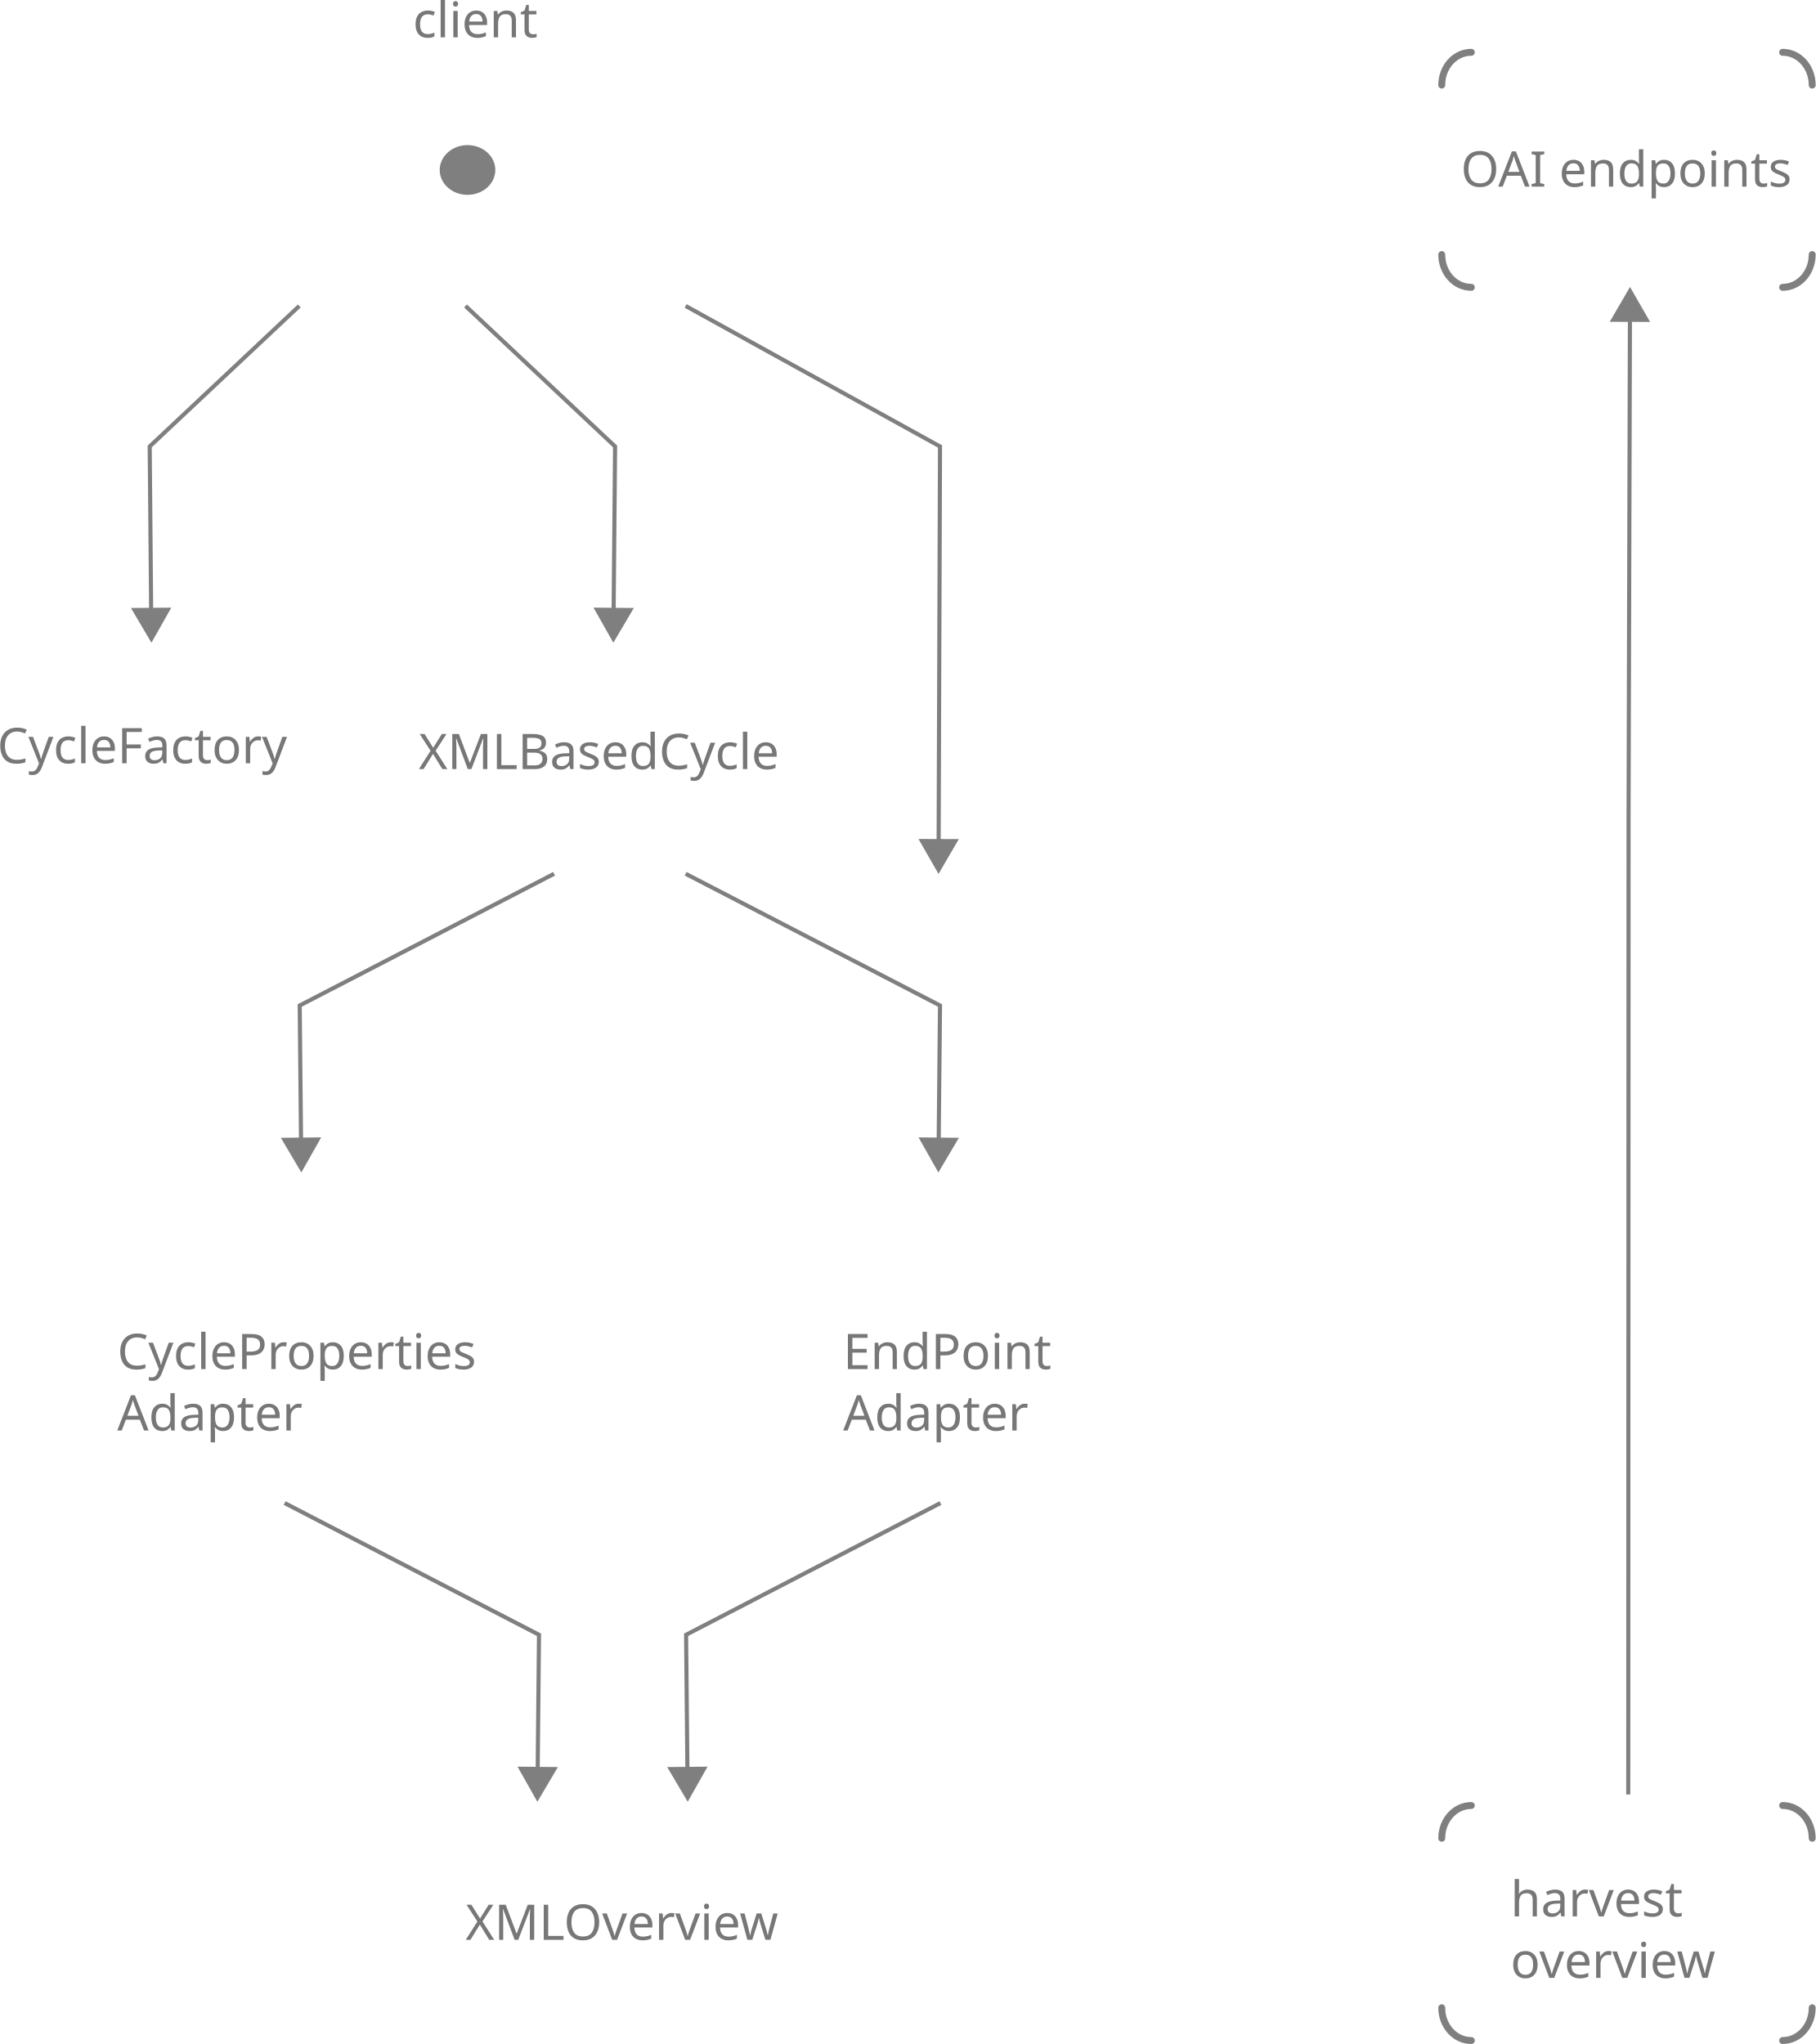
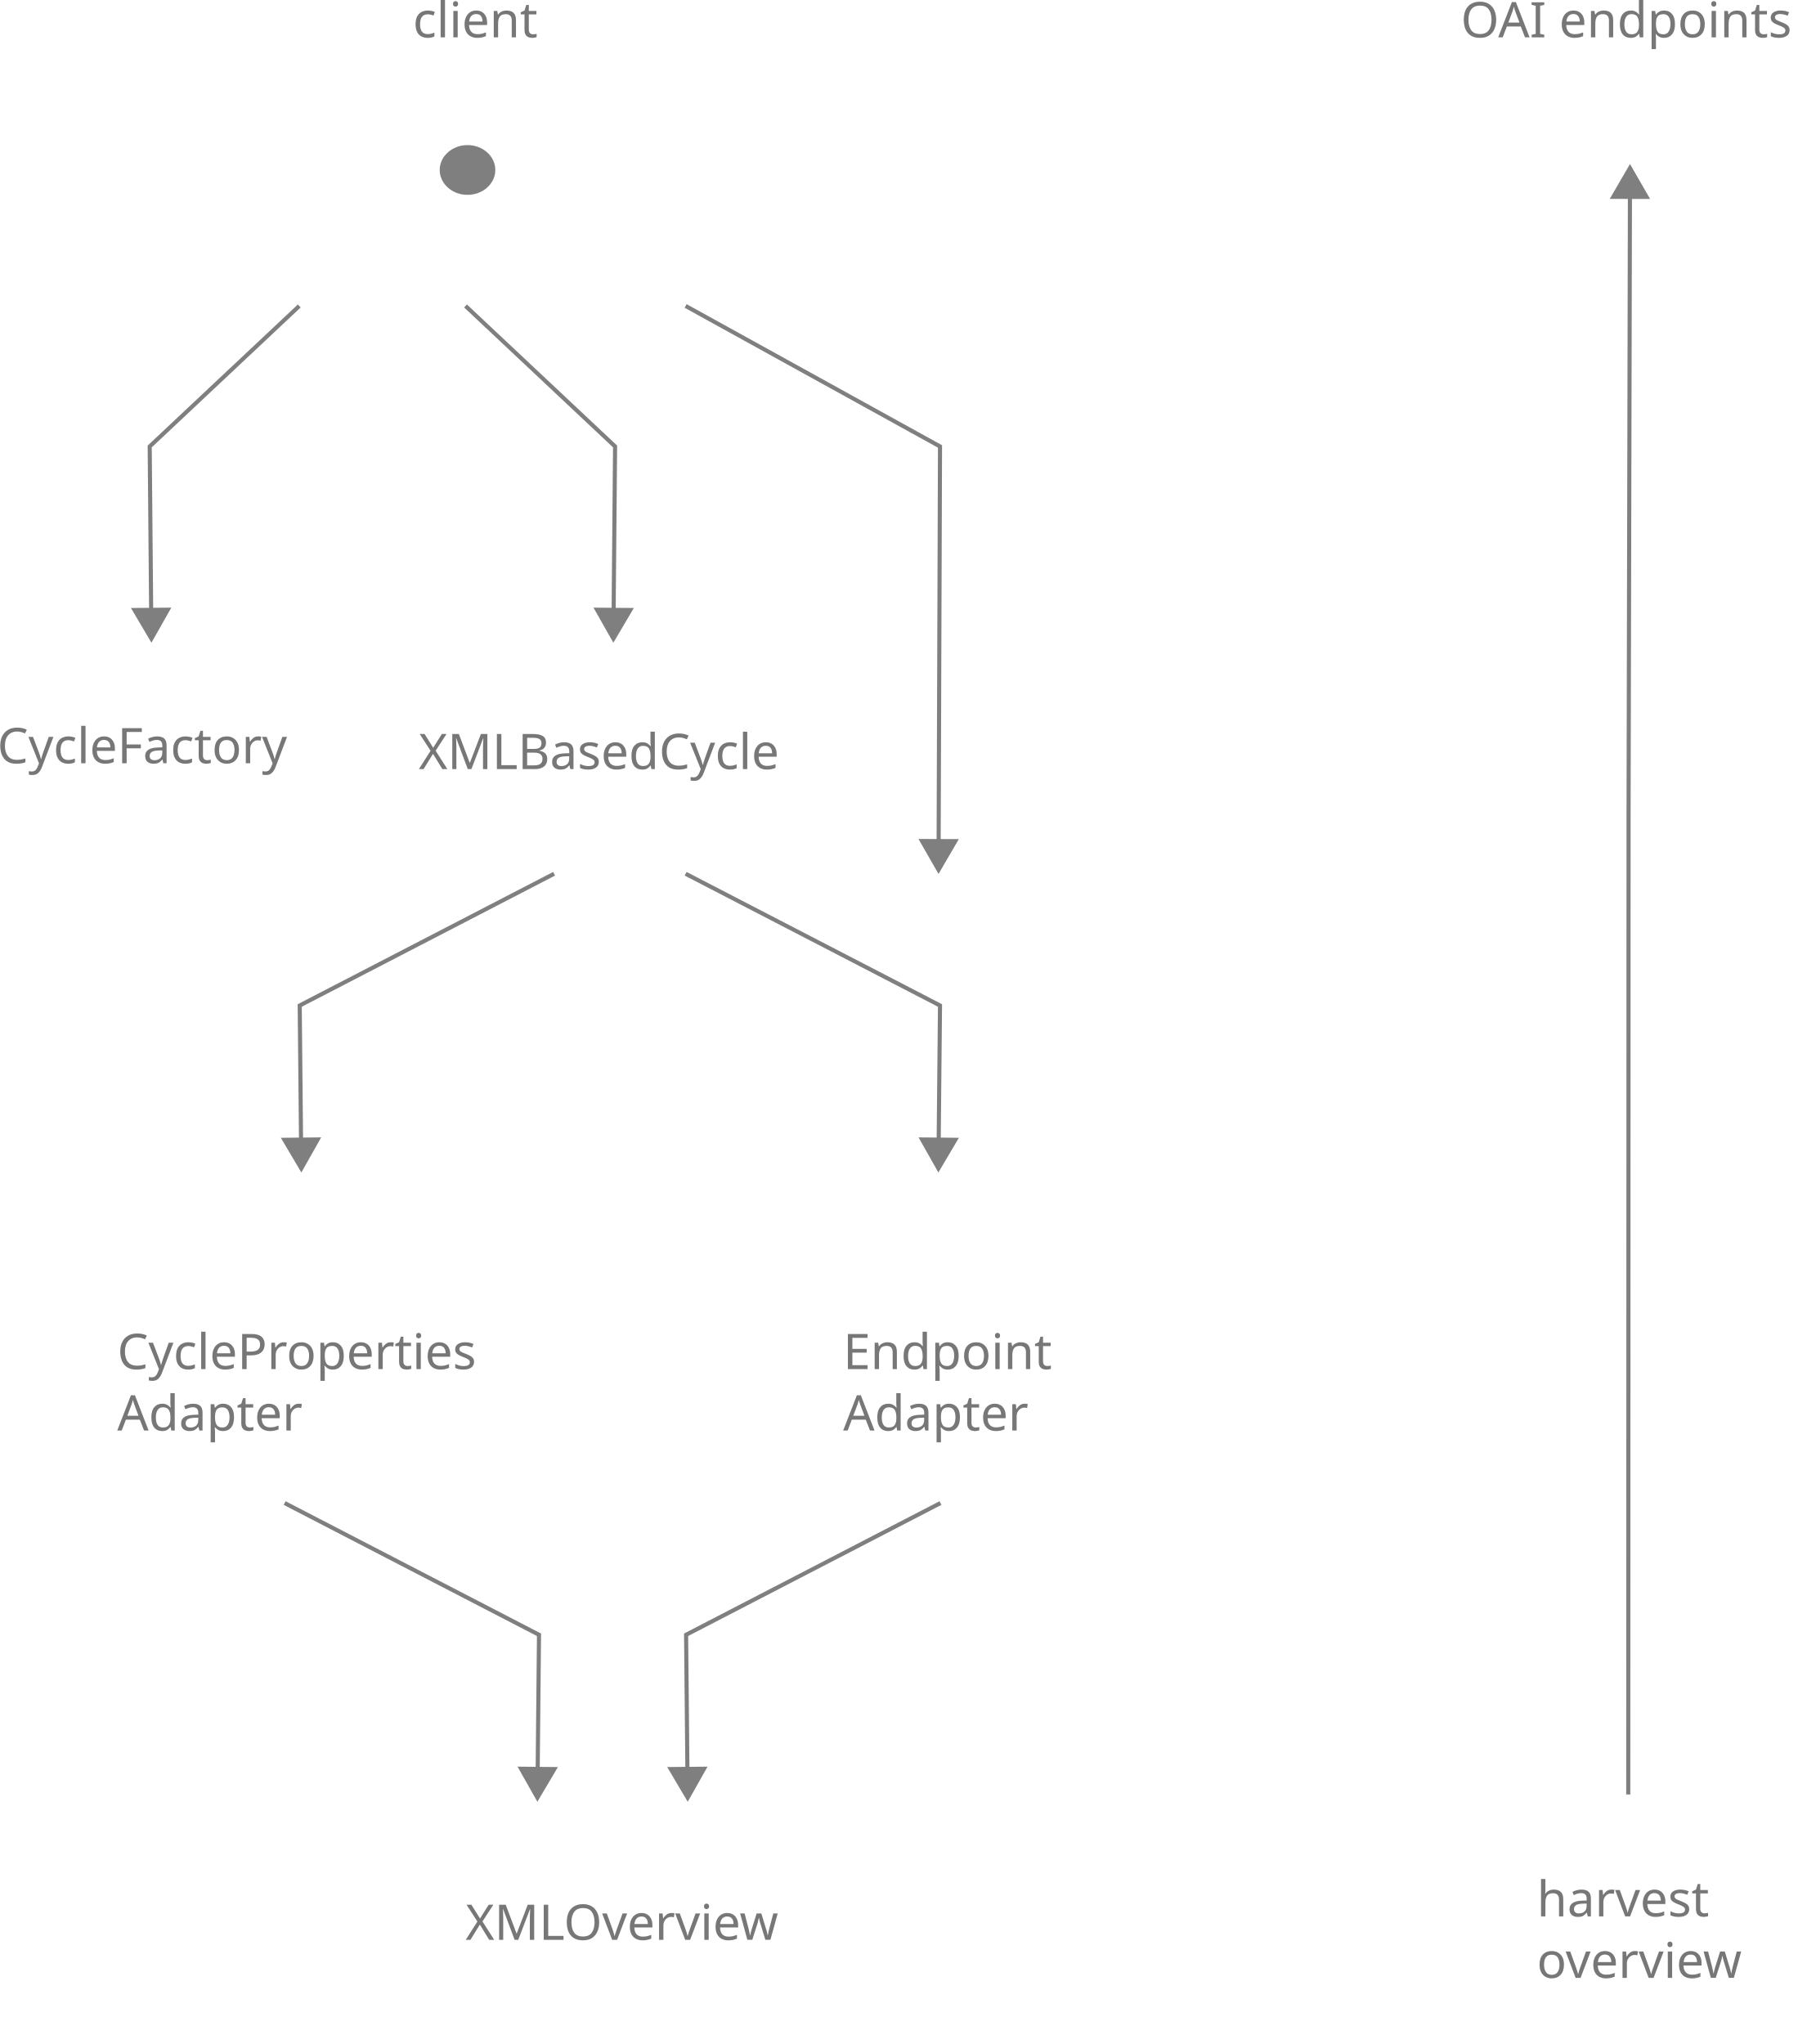
<svg xmlns="http://www.w3.org/2000/svg" width="443.073" height="498.824" id="svg3009" version="1.1">
  <defs id="defs3011">
    <marker orient="auto" refY="0" refX="0" id="TriangleOutL" style="overflow:visible">
      <path id="path4526" d="m 5.77,0 -8.65,5 0,-10 8.65,5 z" style="fill-rule:evenodd;stroke:#000000;stroke-width:1pt" transform="scale(0.8,0.8)" />
    </marker>
    <marker orient="auto" refY="0" refX="0" id="marker3029" style="overflow:visible">
      <path id="path3031" d="m 5.77,0 -8.65,5 0,-10 8.65,5 z" style="fill-rule:evenodd;stroke:#000000;stroke-width:1pt" transform="scale(0.8,0.8)" />
    </marker>
    <marker orient="auto" refY="0" refX="0" id="marker3033" style="overflow:visible">
      <path id="path3035" d="m 5.77,0 -8.65,5 0,-10 8.65,5 z" style="fill-rule:evenodd;stroke:#000000;stroke-width:1pt" transform="scale(0.8,0.8)" />
    </marker>
  </defs>
  <g id="layer1" transform="translate(-240.83,-415.919)">
    <text id="text4188" y="603.608" x="343.013" style="font-size:12px;font-style:normal;font-weight:normal;line-height:125%;letter-spacing:0px;word-spacing:0px;opacity:0.535;fill:#000000;fill-opacity:1;stroke:none;font-family:Sans" xml:space="preserve">
      <tspan id="tspan4194" y="603.608" x="343.013">XMLBasedCycle</tspan>
    </text>
    <text xml:space="preserve" style="font-size:12px;font-style:normal;font-weight:normal;line-height:125%;letter-spacing:0px;word-spacing:0px;opacity:0.535;fill:#000000;fill-opacity:1;stroke:none;font-family:Sans" x="446.585" y="750.036" id="text3015">
-       <tspan x="446.585" y="750.036" id="tspan3017">EndPoint</tspan>
+       <tspan x="446.585" y="750.036" id="tspan3017">Endpoint</tspan>
      <tspan x="446.585" y="765.036" id="tspan3240">Adapter</tspan>
    </text>
    <text xml:space="preserve" style="font-size:12px;font-style:normal;font-weight:normal;line-height:125%;letter-spacing:0px;word-spacing:0px;opacity:0.535;fill:#000000;fill-opacity:1;stroke:none;font-family:Sans" x="341.585" y="425.036" id="text3180">
      <tspan x="341.585" y="425.036" id="tspan3182">client</tspan>
    </text>
    <text xml:space="preserve" style="font-size:12px;font-style:normal;font-weight:normal;line-height:125%;letter-spacing:0px;word-spacing:0px;opacity:0.535;fill:#000000;fill-opacity:1;stroke:none;font-family:Sans" x="240.156" y="602.179" id="text3186">
      <tspan x="240.156" y="602.179" id="tspan3188">CycleFactory</tspan>
    </text>
    <path id="path3192" d="m 313.861,490.585 -36.5,34.29 0.373,42.213" style="opacity:0.5;fill:none;stroke:#000000;stroke-width:1;stroke-linecap:butt;stroke-linejoin:miter;stroke-miterlimit:4;stroke-opacity:1;stroke-dasharray:none;stroke-dashoffset:0;marker-end:url(#TriangleOutL)" />
    <path style="opacity:0.5;fill:#000000" id="path3194" d="m 80.714,279.148 c 0,3.353 -3.038,6.071 -6.786,6.071 -3.748,0 -6.786,-2.718 -6.786,-6.071 0,-3.353 3.038,-6.071 6.786,-6.071 3.748,0 6.786,2.718 6.786,6.071 z" transform="translate(280.9879,178.2504)" />
    <path id="path3200" d="m 408.146,629.157 62.072,32.147 -0.341,35.07" style="opacity:0.5;fill:none;stroke:#000000;stroke-width:1;stroke-linecap:butt;stroke-linejoin:miter;stroke-miterlimit:4;stroke-opacity:1;stroke-dasharray:none;stroke-dashoffset:0;marker-end:url(#TriangleOutL)" />
    <path style="opacity:0.5;fill:none;stroke:#000000;stroke-width:1;stroke-linecap:butt;stroke-linejoin:miter;stroke-miterlimit:4;stroke-opacity:1;stroke-dasharray:none;stroke-dashoffset:0;marker-end:url(#TriangleOutL)" d="m 376.042,629.157 -62.072,32.147 0.341,35.07" id="path3202" />
    <text xml:space="preserve" style="font-size:12px;font-style:normal;font-weight:normal;line-height:125%;letter-spacing:0px;word-spacing:0px;opacity:0.535;fill:#000000;fill-opacity:1;stroke:none;font-family:Sans" x="269.442" y="750.036" id="text3214">
      <tspan x="269.442" y="750.036" id="tspan3216">CycleProperties</tspan>
      <tspan x="269.442" y="765.036" id="tspan3218">Adapter</tspan>
    </text>
    <path style="opacity:0.5;fill:none;stroke:#000000;stroke-width:1;stroke-linecap:butt;stroke-linejoin:miter;stroke-miterlimit:4;stroke-opacity:1;stroke-dasharray:none;stroke-dashoffset:0;marker-end:url(#TriangleOutL)" d="m 354.428,490.585 36.5,34.29 -0.373,42.213" id="path3222" />
    <text id="text3226" y="889.322" x="354.442" style="font-size:12px;font-style:normal;font-weight:normal;line-height:125%;letter-spacing:0px;word-spacing:0px;opacity:0.535;fill:#000000;fill-opacity:1;stroke:none;font-family:Sans" xml:space="preserve">
      <tspan id="tspan3230" y="889.322" x="354.442">XMLOverview</tspan>
    </text>
    <path id="path3232" d="m 310.289,782.728 62.072,32.147 -0.341,35.07" style="opacity:0.5;fill:none;stroke:#000000;stroke-width:1;stroke-linecap:butt;stroke-linejoin:miter;stroke-miterlimit:4;stroke-opacity:1;stroke-dasharray:none;stroke-dashoffset:0;marker-end:url(#TriangleOutL)" />
    <path style="opacity:0.5;fill:none;stroke:#000000;stroke-width:1;stroke-linecap:butt;stroke-linejoin:miter;stroke-miterlimit:4;stroke-opacity:1;stroke-dasharray:none;stroke-dashoffset:0;marker-end:url(#TriangleOutL)" d="m 470.328,782.728 -62.072,32.147 0.341,35.07" id="path3234" />
    <path style="opacity:0.5;fill:none;stroke:#000000;stroke-width:1;stroke-linecap:butt;stroke-linejoin:miter;stroke-miterlimit:4;stroke-opacity:1;stroke-dasharray:none;stroke-dashoffset:0;marker-end:url(#TriangleOutL)" d="m 408.146,490.585 62.072,34.29 -0.341,98.641" id="path3238" />
-     <path style="opacity:0.5;fill:none;stroke:#000000;stroke-width:1.689;stroke-linecap:round;stroke-miterlimit:4;stroke-opacity:1;stroke-dasharray:none" d="m 675.844,856.54 c 3.997,0 7.214,3.567 7.214,7.998 m 0,41.361 c 0,4.431 -3.218,7.998 -7.214,7.998 m -75.973,0 c -3.997,0 -7.214,-3.567 -7.214,-7.998 m 0,-41.361 c 0,-4.431 3.218,-7.998 7.214,-7.998" id="rect3394" />
-     <text xml:space="preserve" style="font-size:12px;font-style:normal;font-weight:normal;line-height:125%;letter-spacing:0px;word-spacing:0px;opacity:0.535;fill:#000000;fill-opacity:1;stroke:none;font-family:Sans" x="609.442" y="883.607" id="text3403">
-       <tspan x="609.442" y="883.607" id="tspan3413">harvest</tspan>
-       <tspan x="609.442" y="898.607" id="tspan3427">overview</tspan>
+     <text xml:space="preserve" style="font-size:12px;font-style:normal;font-weight:normal;line-height:125%;letter-spacing:0px;word-spacing:0px;opacity:0.535;fill:#000000;fill-opacity:1;stroke:none;font-family:Sans" x="615.87" y="883.607" id="text3403">
+       <tspan x="615.87" y="883.607" id="tspan3413">harvest</tspan>
+       <tspan x="615.87" y="898.607" id="tspan3427">overview</tspan>
    </text>
-     <path id="path3419" d="m 675.844,428.683 c 3.997,0 7.214,3.567 7.214,7.998 m 0,41.361 c 0,4.431 -3.218,7.998 -7.214,7.998 m -75.973,0 c -3.997,0 -7.214,-3.567 -7.214,-7.998 m 0,-41.361 c 0,-4.431 3.218,-7.998 7.214,-7.998" style="opacity:0.5;fill:none;stroke:#000000;stroke-width:1.689;stroke-linecap:round;stroke-miterlimit:4;stroke-opacity:1;stroke-dasharray:none" />
-     <text id="text3421" y="461.465" x="597.299" style="font-size:12px;font-style:normal;font-weight:normal;line-height:125%;letter-spacing:0px;word-spacing:0px;opacity:0.535;fill:#000000;fill-opacity:1;stroke:none;font-family:Sans" xml:space="preserve">
-       <tspan id="tspan3423" y="461.465" x="597.299">OAI endpoints</tspan>
+     <text id="text3421" y="425.036" x="597.299" style="font-size:12px;font-style:normal;font-weight:normal;line-height:125%;letter-spacing:0px;word-spacing:0px;opacity:0.535;fill:#000000;fill-opacity:1;stroke:none;font-family:Sans" xml:space="preserve">
+       <tspan id="tspan3423" y="425.036" x="597.299">OAI endpoints</tspan>
    </text>
-     <path id="path3425" d="m 638.171,853.847 0.071,-237.861 0.341,-124.356" style="opacity:0.5;fill:none;stroke:#000000;stroke-width:1;stroke-linecap:butt;stroke-linejoin:miter;stroke-miterlimit:4;stroke-opacity:1;stroke-dasharray:none;stroke-dashoffset:0;marker-end:url(#TriangleOutL)" />
+     <path id="path3425" d="m 638.171,853.847 0.071,-237.861 0.341,-154.356" style="opacity:0.5;fill:none;stroke:#000000;stroke-width:1;stroke-linecap:butt;stroke-linejoin:miter;stroke-miterlimit:4;stroke-opacity:1;stroke-dasharray:none;stroke-dashoffset:0;marker-end:url(#TriangleOutL)" />
    <text id="text3429" y="388.608" x="341.585" style="font-size:12px;font-style:normal;font-weight:normal;line-height:125%;letter-spacing:0px;word-spacing:0px;opacity:0.535;fill:#000000;fill-opacity:1;stroke:none;font-family:Sans" xml:space="preserve">
      <tspan id="tspan3431" y="388.608" x="341.585" />
    </text>
    <text xml:space="preserve" style="font-size:12px;font-style:normal;font-weight:normal;line-height:125%;letter-spacing:0px;word-spacing:0px;opacity:0.535;fill:#000000;fill-opacity:1;stroke:none;font-family:Sans" x="354.442" y="955.036" id="text3433">
      <tspan x="354.442" y="955.036" id="tspan3435" />
    </text>
  </g>
</svg>
